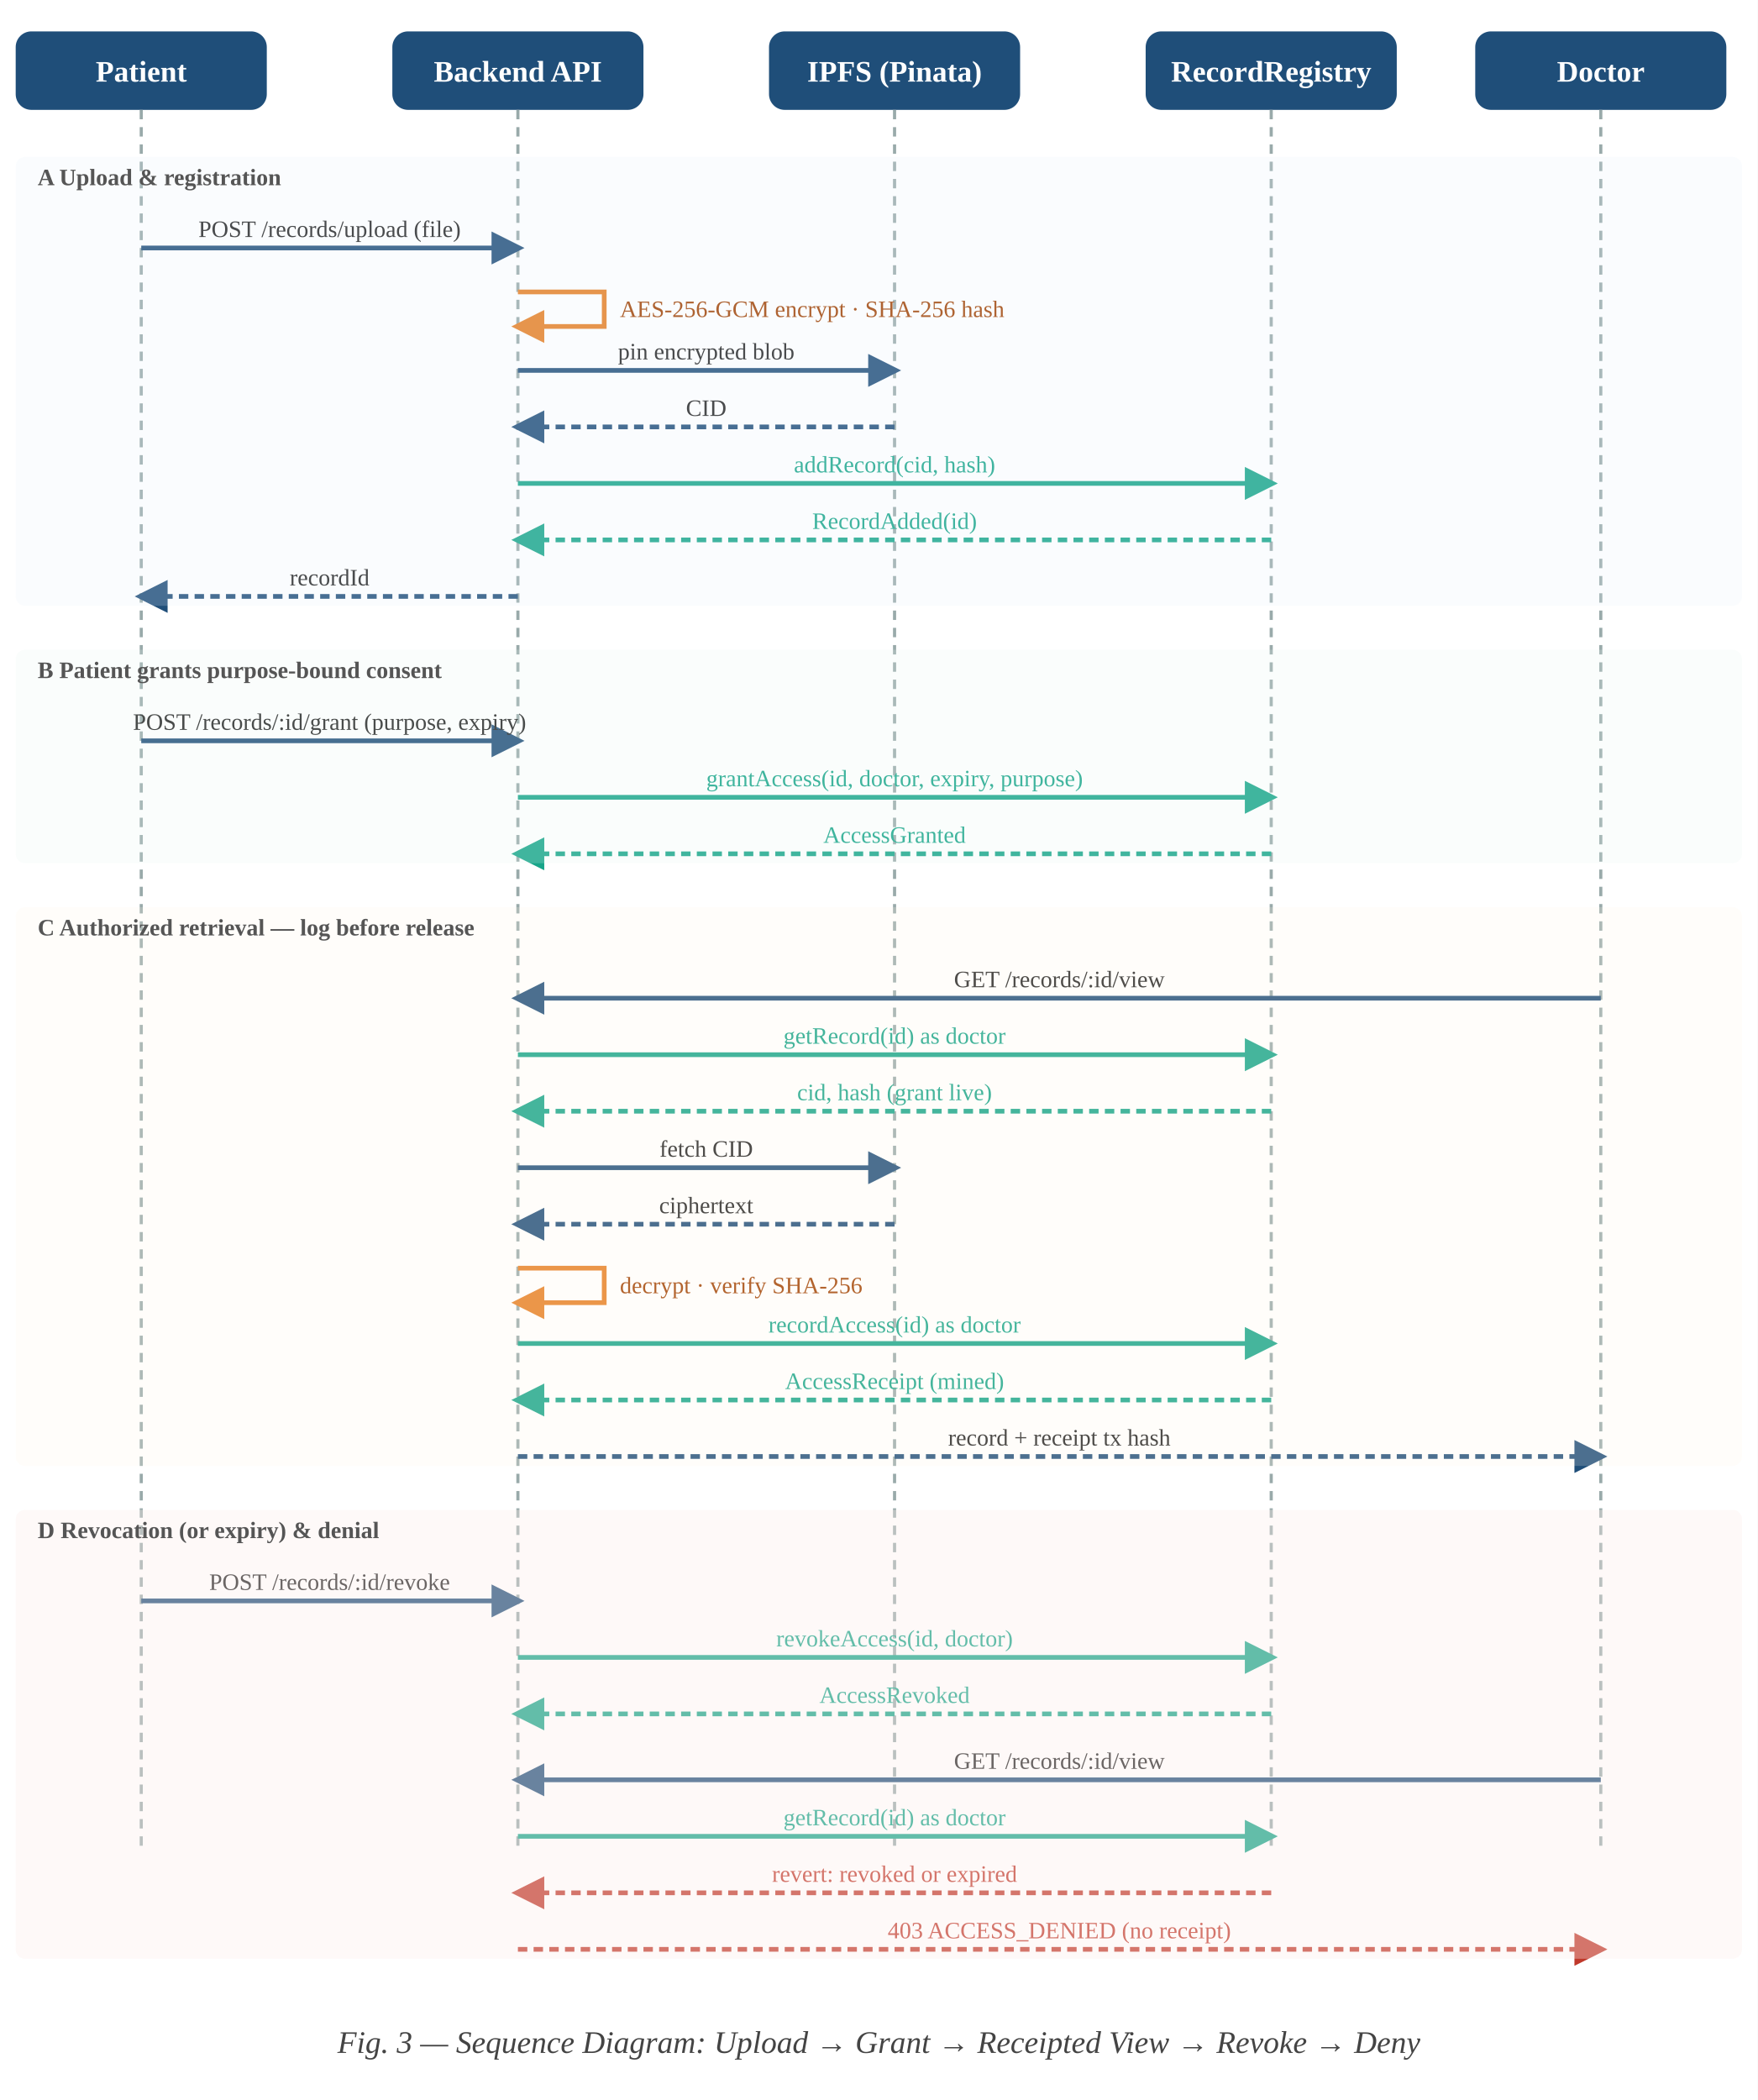
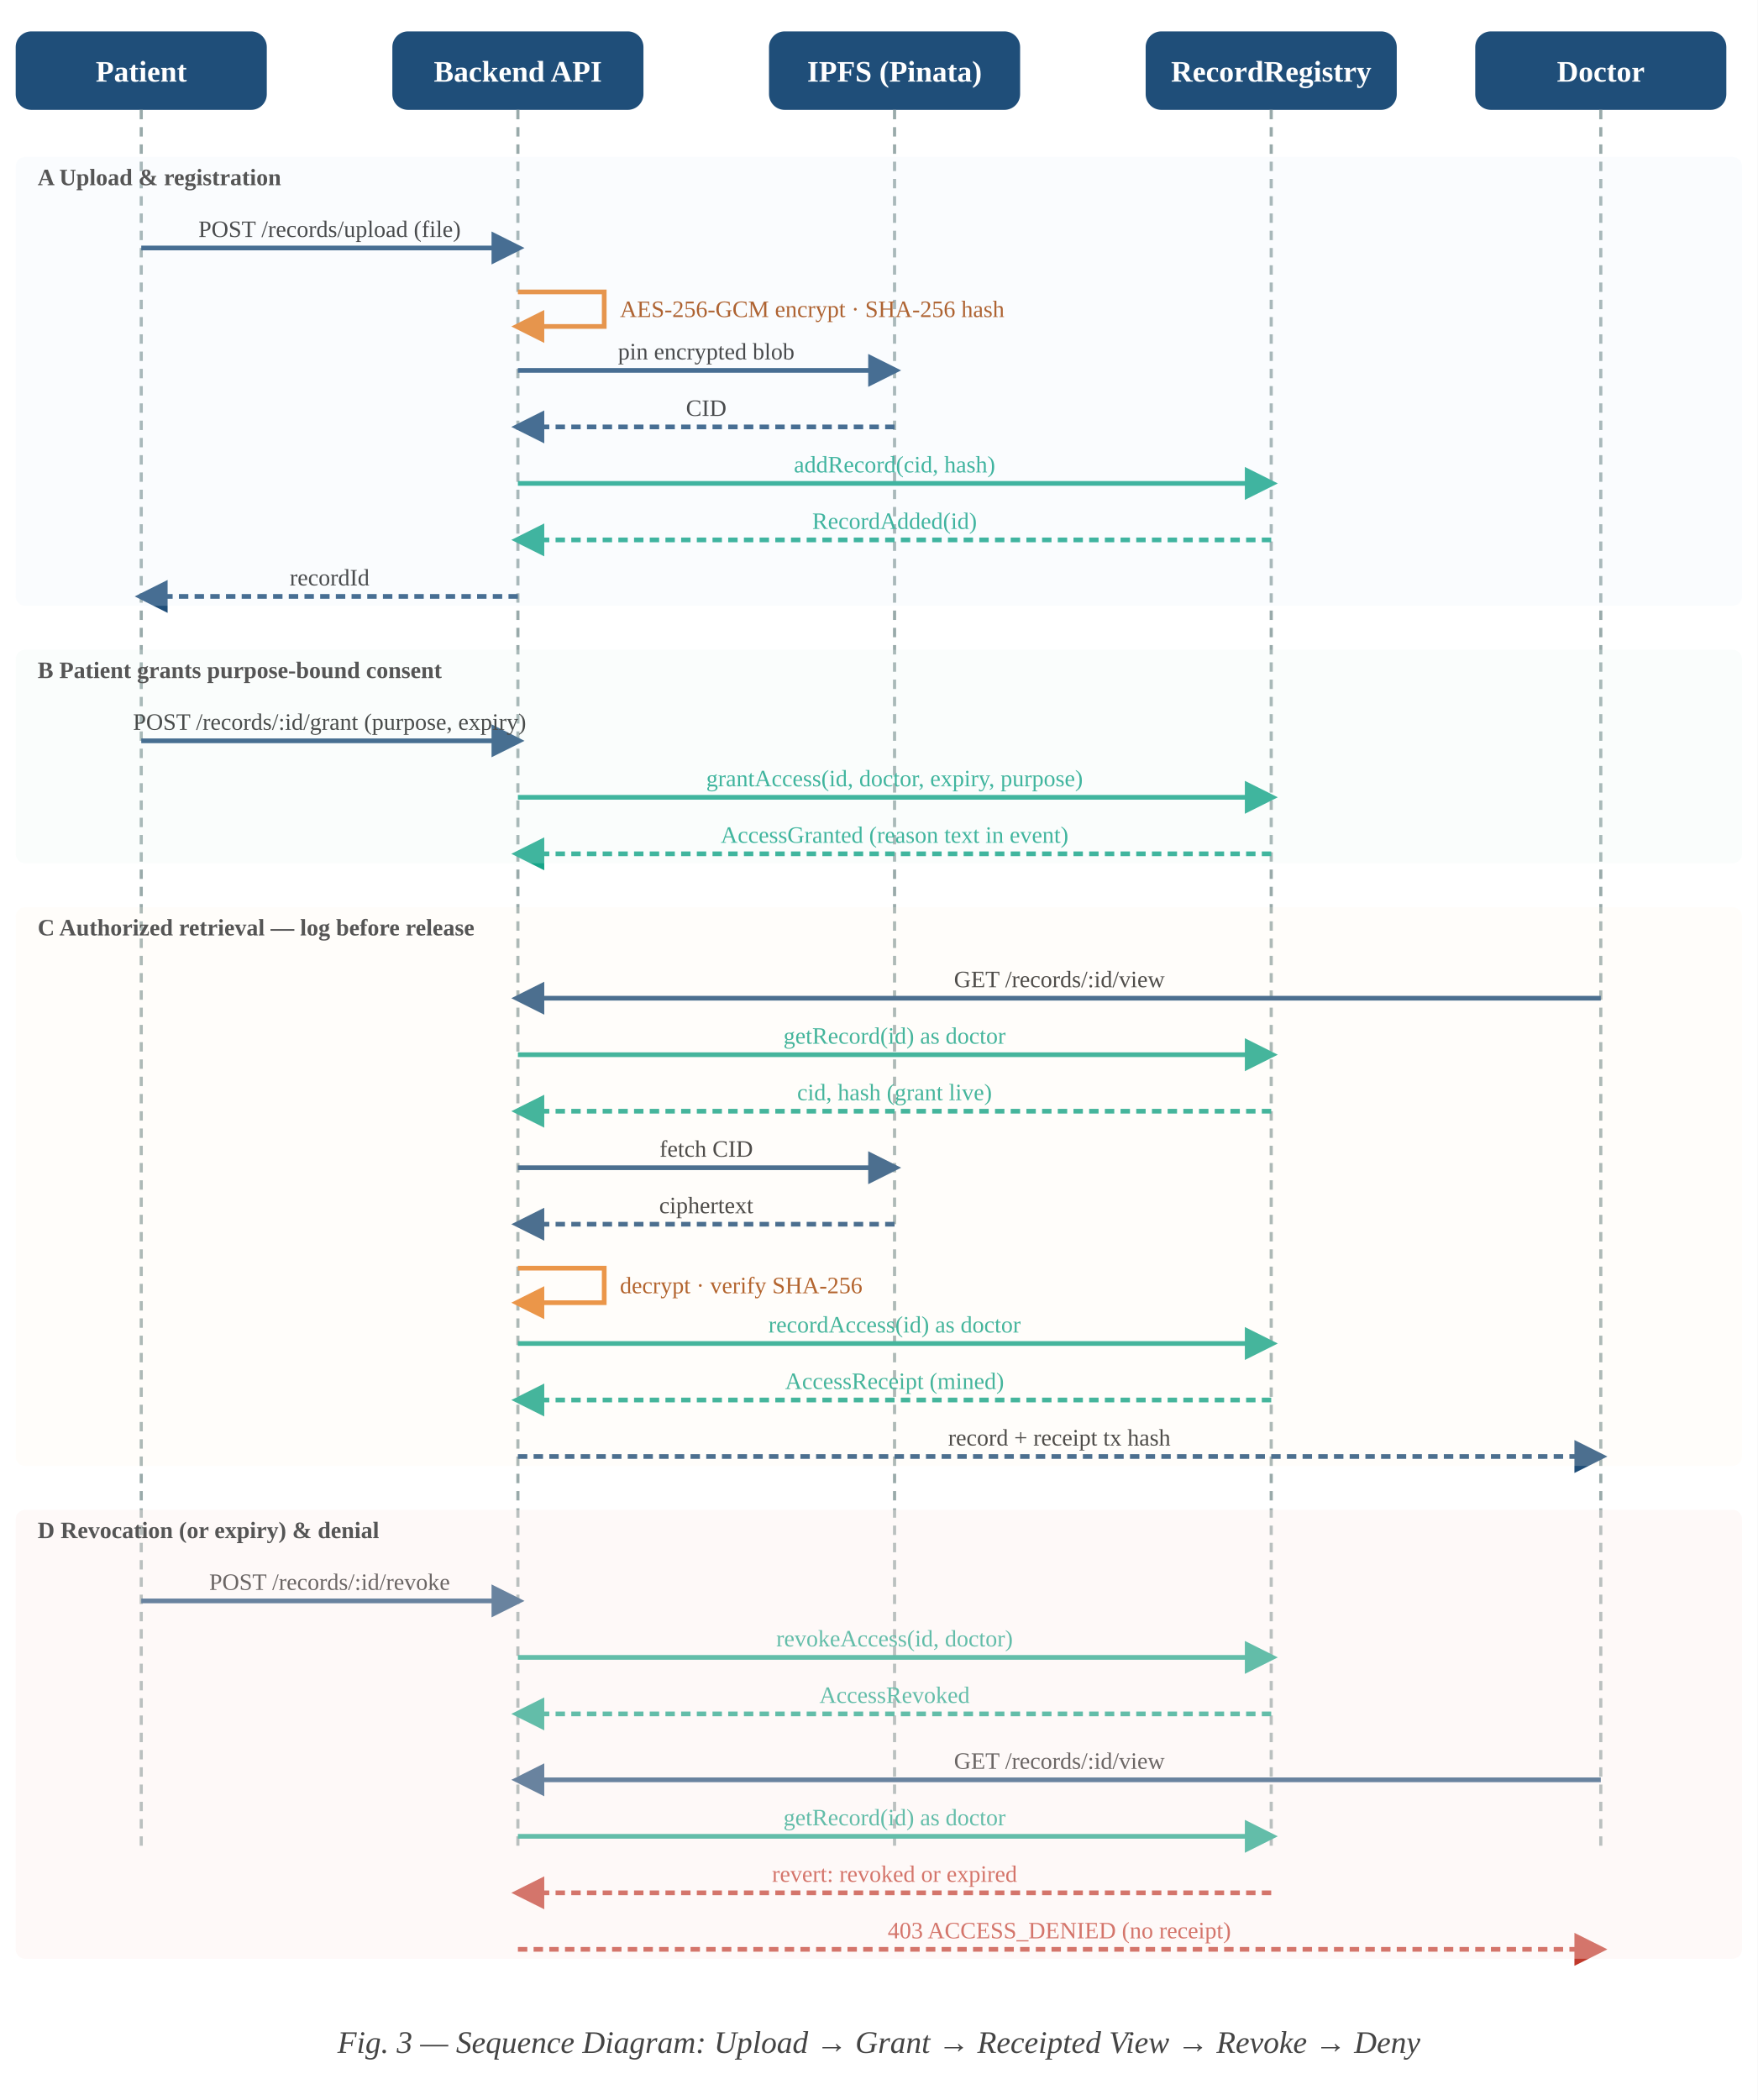
<svg xmlns="http://www.w3.org/2000/svg" width="1120" height="1338" viewBox="0 0 1120 1338" font-family="'Times New Roman', Georgia, serif">
  <defs>
    <marker id="m1F4E79" viewBox="0 0 10 10" refX="8" refY="5" markerWidth="7" markerHeight="7" orient="auto-start-reverse">
      <path d="M0 0 L10 5 L0 10 z" fill="#1F4E79" />
    </marker>
    <marker id="mE67E22" viewBox="0 0 10 10" refX="8" refY="5" markerWidth="7" markerHeight="7" orient="auto-start-reverse">
      <path d="M0 0 L10 5 L0 10 z" fill="#E67E22" />
    </marker>
    <marker id="mC0392B" viewBox="0 0 10 10" refX="8" refY="5" markerWidth="7" markerHeight="7" orient="auto-start-reverse">
      <path d="M0 0 L10 5 L0 10 z" fill="#C0392B" />
    </marker>
    <marker id="m7F8C8D" viewBox="0 0 10 10" refX="8" refY="5" markerWidth="7" markerHeight="7" orient="auto-start-reverse">
      <path d="M0 0 L10 5 L0 10 z" fill="#7F8C8D" />
    </marker>
    <marker id="m17A589" viewBox="0 0 10 10" refX="8" refY="5" markerWidth="7" markerHeight="7" orient="auto-start-reverse">
      <path d="M0 0 L10 5 L0 10 z" fill="#17A589" />
    </marker>
    <marker id="m2E75B6" viewBox="0 0 10 10" refX="8" refY="5" markerWidth="7" markerHeight="7" orient="auto-start-reverse">
      <path d="M0 0 L10 5 L0 10 z" fill="#2E75B6" />
    </marker>
  </defs>
  <rect width="1120" height="1338" fill="#FFFFFF" />
  <rect x="10" y="20" width="160" height="50" rx="10" fill="#1F4E79" />
  <text x="90" y="52" font-size="19" fill="#fff" font-weight="bold" text-anchor="middle" font-style="normal">Patient</text>
  <line x1="90" y1="70" x2="90" y2="1180" stroke="#9AA" stroke-width="2" stroke-dasharray="6 5" />
  <rect x="250" y="20" width="160" height="50" rx="10" fill="#1F4E79" />
  <text x="330" y="52" font-size="19" fill="#fff" font-weight="bold" text-anchor="middle" font-style="normal">Backend API</text>
  <line x1="330" y1="70" x2="330" y2="1180" stroke="#9AA" stroke-width="2" stroke-dasharray="6 5" />
  <rect x="490" y="20" width="160" height="50" rx="10" fill="#1F4E79" />
  <text x="570" y="52" font-size="19" fill="#fff" font-weight="bold" text-anchor="middle" font-style="normal">IPFS (Pinata)</text>
  <line x1="570" y1="70" x2="570" y2="1180" stroke="#9AA" stroke-width="2" stroke-dasharray="6 5" />
  <rect x="730" y="20" width="160" height="50" rx="10" fill="#1F4E79" />
  <text x="810" y="52" font-size="19" fill="#fff" font-weight="bold" text-anchor="middle" font-style="normal">RecordRegistry</text>
  <line x1="810" y1="70" x2="810" y2="1180" stroke="#9AA" stroke-width="2" stroke-dasharray="6 5" />
  <rect x="940" y="20" width="160" height="50" rx="10" fill="#1F4E79" />
  <text x="1020" y="52" font-size="19" fill="#fff" font-weight="bold" text-anchor="middle" font-style="normal">Doctor</text>
  <line x1="1020" y1="70" x2="1020" y2="1180" stroke="#9AA" stroke-width="2" stroke-dasharray="6 5" />
  <path d="M 90 158 L 330 158" fill="none" stroke="#1F4E79" stroke-width="3" marker-end="url(#m1F4E79)" />
  <text x="210.0" y="151" font-size="15" fill="#222" font-weight="normal" text-anchor="middle" font-style="normal">POST /records/upload (file)</text>
  <path d="M 330 186 L 385 186 L 385 208 L 330 208" fill="none" stroke="#E67E22" stroke-width="3" marker-end="url(#mE67E22)" />
  <text x="395" y="202" font-size="15" fill="#A04000" font-weight="normal" text-anchor="start" font-style="normal">AES-256-GCM encrypt · SHA-256 hash</text>
  <path d="M 330 236 L 570 236" fill="none" stroke="#1F4E79" stroke-width="3" marker-end="url(#m1F4E79)" />
  <text x="450.0" y="229" font-size="15" fill="#222" font-weight="normal" text-anchor="middle" font-style="normal">pin encrypted blob</text>
  <path d="M 570 272 L 330 272" fill="none" stroke="#1F4E79" stroke-width="3" stroke-dasharray="6 4" marker-end="url(#m1F4E79)" />
  <text x="450.0" y="265" font-size="15" fill="#222" font-weight="normal" text-anchor="middle" font-style="normal">CID</text>
  <path d="M 330 308 L 810 308" fill="none" stroke="#17A589" stroke-width="3" marker-end="url(#m17A589)" />
  <text x="570.0" y="301" font-size="15" fill="#17A589" font-weight="normal" text-anchor="middle" font-style="normal">addRecord(cid, hash)</text>
  <path d="M 810 344 L 330 344" fill="none" stroke="#17A589" stroke-width="3" stroke-dasharray="6 4" marker-end="url(#m17A589)" />
  <text x="570.0" y="337" font-size="15" fill="#17A589" font-weight="normal" text-anchor="middle" font-style="normal">RecordAdded(id)</text>
  <path d="M 330 380 L 90 380" fill="none" stroke="#1F4E79" stroke-width="3" stroke-dasharray="6 4" marker-end="url(#m1F4E79)" />
  <text x="210.0" y="373" font-size="15" fill="#222" font-weight="normal" text-anchor="middle" font-style="normal">recordId</text>
  <rect x="10" y="100" width="1100" height="286" rx="6" fill="#EAF2FA33" />
  <text x="24" y="118" font-size="15" fill="#555" font-weight="bold" text-anchor="start" font-style="normal">A  Upload &amp; registration</text>
  <path d="M 90 472 L 330 472" fill="none" stroke="#1F4E79" stroke-width="3" marker-end="url(#m1F4E79)" />
  <text x="210.0" y="465" font-size="15" fill="#222" font-weight="normal" text-anchor="middle" font-style="normal">POST /records/:id/grant (purpose, expiry)</text>
  <path d="M 330 508 L 810 508" fill="none" stroke="#17A589" stroke-width="3" marker-end="url(#m17A589)" />
  <text x="570.0" y="501" font-size="15" fill="#17A589" font-weight="normal" text-anchor="middle" font-style="normal">grantAccess(id, doctor, expiry, purpose)</text>
  <path d="M 810 544 L 330 544" fill="none" stroke="#17A589" stroke-width="3" stroke-dasharray="6 4" marker-end="url(#m17A589)" />
-   <text x="570.0" y="537" font-size="15" fill="#17A589" font-weight="normal" text-anchor="middle" font-style="normal">AccessGranted</text>
+   <text x="570.0" y="537" font-size="15" fill="#17A589" font-weight="normal" text-anchor="middle" font-style="normal">AccessGranted (reason text in event)</text>
  <rect x="10" y="414" width="1100" height="136" rx="6" fill="#EAF7F033" />
  <text x="24" y="432" font-size="15" fill="#555" font-weight="bold" text-anchor="start" font-style="normal">B  Patient grants purpose-bound consent</text>
  <path d="M 1020 636 L 330 636" fill="none" stroke="#1F4E79" stroke-width="3" marker-end="url(#m1F4E79)" />
  <text x="675.0" y="629" font-size="15" fill="#222" font-weight="normal" text-anchor="middle" font-style="normal">GET /records/:id/view</text>
  <path d="M 330 672 L 810 672" fill="none" stroke="#17A589" stroke-width="3" marker-end="url(#m17A589)" />
  <text x="570.0" y="665" font-size="15" fill="#17A589" font-weight="normal" text-anchor="middle" font-style="normal">getRecord(id) as doctor</text>
  <path d="M 810 708 L 330 708" fill="none" stroke="#17A589" stroke-width="3" stroke-dasharray="6 4" marker-end="url(#m17A589)" />
  <text x="570.0" y="701" font-size="15" fill="#17A589" font-weight="normal" text-anchor="middle" font-style="normal">cid, hash (grant live)</text>
  <path d="M 330 744 L 570 744" fill="none" stroke="#1F4E79" stroke-width="3" marker-end="url(#m1F4E79)" />
  <text x="450.0" y="737" font-size="15" fill="#222" font-weight="normal" text-anchor="middle" font-style="normal">fetch CID</text>
  <path d="M 570 780 L 330 780" fill="none" stroke="#1F4E79" stroke-width="3" stroke-dasharray="6 4" marker-end="url(#m1F4E79)" />
  <text x="450.0" y="773" font-size="15" fill="#222" font-weight="normal" text-anchor="middle" font-style="normal">ciphertext</text>
  <path d="M 330 808 L 385 808 L 385 830 L 330 830" fill="none" stroke="#E67E22" stroke-width="3" marker-end="url(#mE67E22)" />
  <text x="395" y="824" font-size="15" fill="#A04000" font-weight="normal" text-anchor="start" font-style="normal">decrypt · verify SHA-256</text>
  <path d="M 330 856 L 810 856" fill="none" stroke="#17A589" stroke-width="3" marker-end="url(#m17A589)" />
  <text x="570.0" y="849" font-size="15" fill="#17A589" font-weight="normal" text-anchor="middle" font-style="normal">recordAccess(id) as doctor</text>
  <path d="M 810 892 L 330 892" fill="none" stroke="#17A589" stroke-width="3" stroke-dasharray="6 4" marker-end="url(#m17A589)" />
  <text x="570.0" y="885" font-size="15" fill="#17A589" font-weight="normal" text-anchor="middle" font-style="normal">AccessReceipt (mined)</text>
  <path d="M 330 928 L 1020 928" fill="none" stroke="#1F4E79" stroke-width="3" stroke-dasharray="6 4" marker-end="url(#m1F4E79)" />
  <text x="675.0" y="921" font-size="15" fill="#222" font-weight="normal" text-anchor="middle" font-style="normal">record + receipt tx hash</text>
  <rect x="10" y="578" width="1100" height="356" rx="6" fill="#FEF5E733" />
  <text x="24" y="596" font-size="15" fill="#555" font-weight="bold" text-anchor="start" font-style="normal">C  Authorized retrieval — log before release</text>
  <path d="M 90 1020 L 330 1020" fill="none" stroke="#1F4E79" stroke-width="3" marker-end="url(#m1F4E79)" />
  <text x="210.0" y="1013" font-size="15" fill="#222" font-weight="normal" text-anchor="middle" font-style="normal">POST /records/:id/revoke</text>
  <path d="M 330 1056 L 810 1056" fill="none" stroke="#17A589" stroke-width="3" marker-end="url(#m17A589)" />
  <text x="570.0" y="1049" font-size="15" fill="#17A589" font-weight="normal" text-anchor="middle" font-style="normal">revokeAccess(id, doctor)</text>
  <path d="M 810 1092 L 330 1092" fill="none" stroke="#17A589" stroke-width="3" stroke-dasharray="6 4" marker-end="url(#m17A589)" />
  <text x="570.0" y="1085" font-size="15" fill="#17A589" font-weight="normal" text-anchor="middle" font-style="normal">AccessRevoked</text>
  <path d="M 1020 1134 L 330 1134" fill="none" stroke="#1F4E79" stroke-width="3" marker-end="url(#m1F4E79)" />
  <text x="675.0" y="1127" font-size="15" fill="#222" font-weight="normal" text-anchor="middle" font-style="normal">GET /records/:id/view</text>
  <path d="M 330 1170 L 810 1170" fill="none" stroke="#17A589" stroke-width="3" marker-end="url(#m17A589)" />
  <text x="570.0" y="1163" font-size="15" fill="#17A589" font-weight="normal" text-anchor="middle" font-style="normal">getRecord(id) as doctor</text>
  <path d="M 810 1206 L 330 1206" fill="none" stroke="#C0392B" stroke-width="3" stroke-dasharray="6 4" marker-end="url(#mC0392B)" />
  <text x="570.0" y="1199" font-size="15" fill="#C0392B" font-weight="normal" text-anchor="middle" font-style="normal">revert: revoked or expired</text>
  <path d="M 330 1242 L 1020 1242" fill="none" stroke="#C0392B" stroke-width="3" stroke-dasharray="6 4" marker-end="url(#mC0392B)" />
  <text x="675.0" y="1235" font-size="15" fill="#C0392B" font-weight="normal" text-anchor="middle" font-style="normal">403 ACCESS_DENIED (no receipt)</text>
  <rect x="10" y="962" width="1100" height="286" rx="6" fill="#FDEDEC55" />
  <text x="24" y="980" font-size="15" fill="#555" font-weight="bold" text-anchor="start" font-style="normal">D  Revocation (or expiry) &amp; denial</text>
  <text x="560" y="1308" font-size="20" fill="#444" font-weight="normal" text-anchor="middle" font-style="italic">Fig. 3 — Sequence Diagram: Upload → Grant → Receipted View → Revoke → Deny</text>
</svg>
